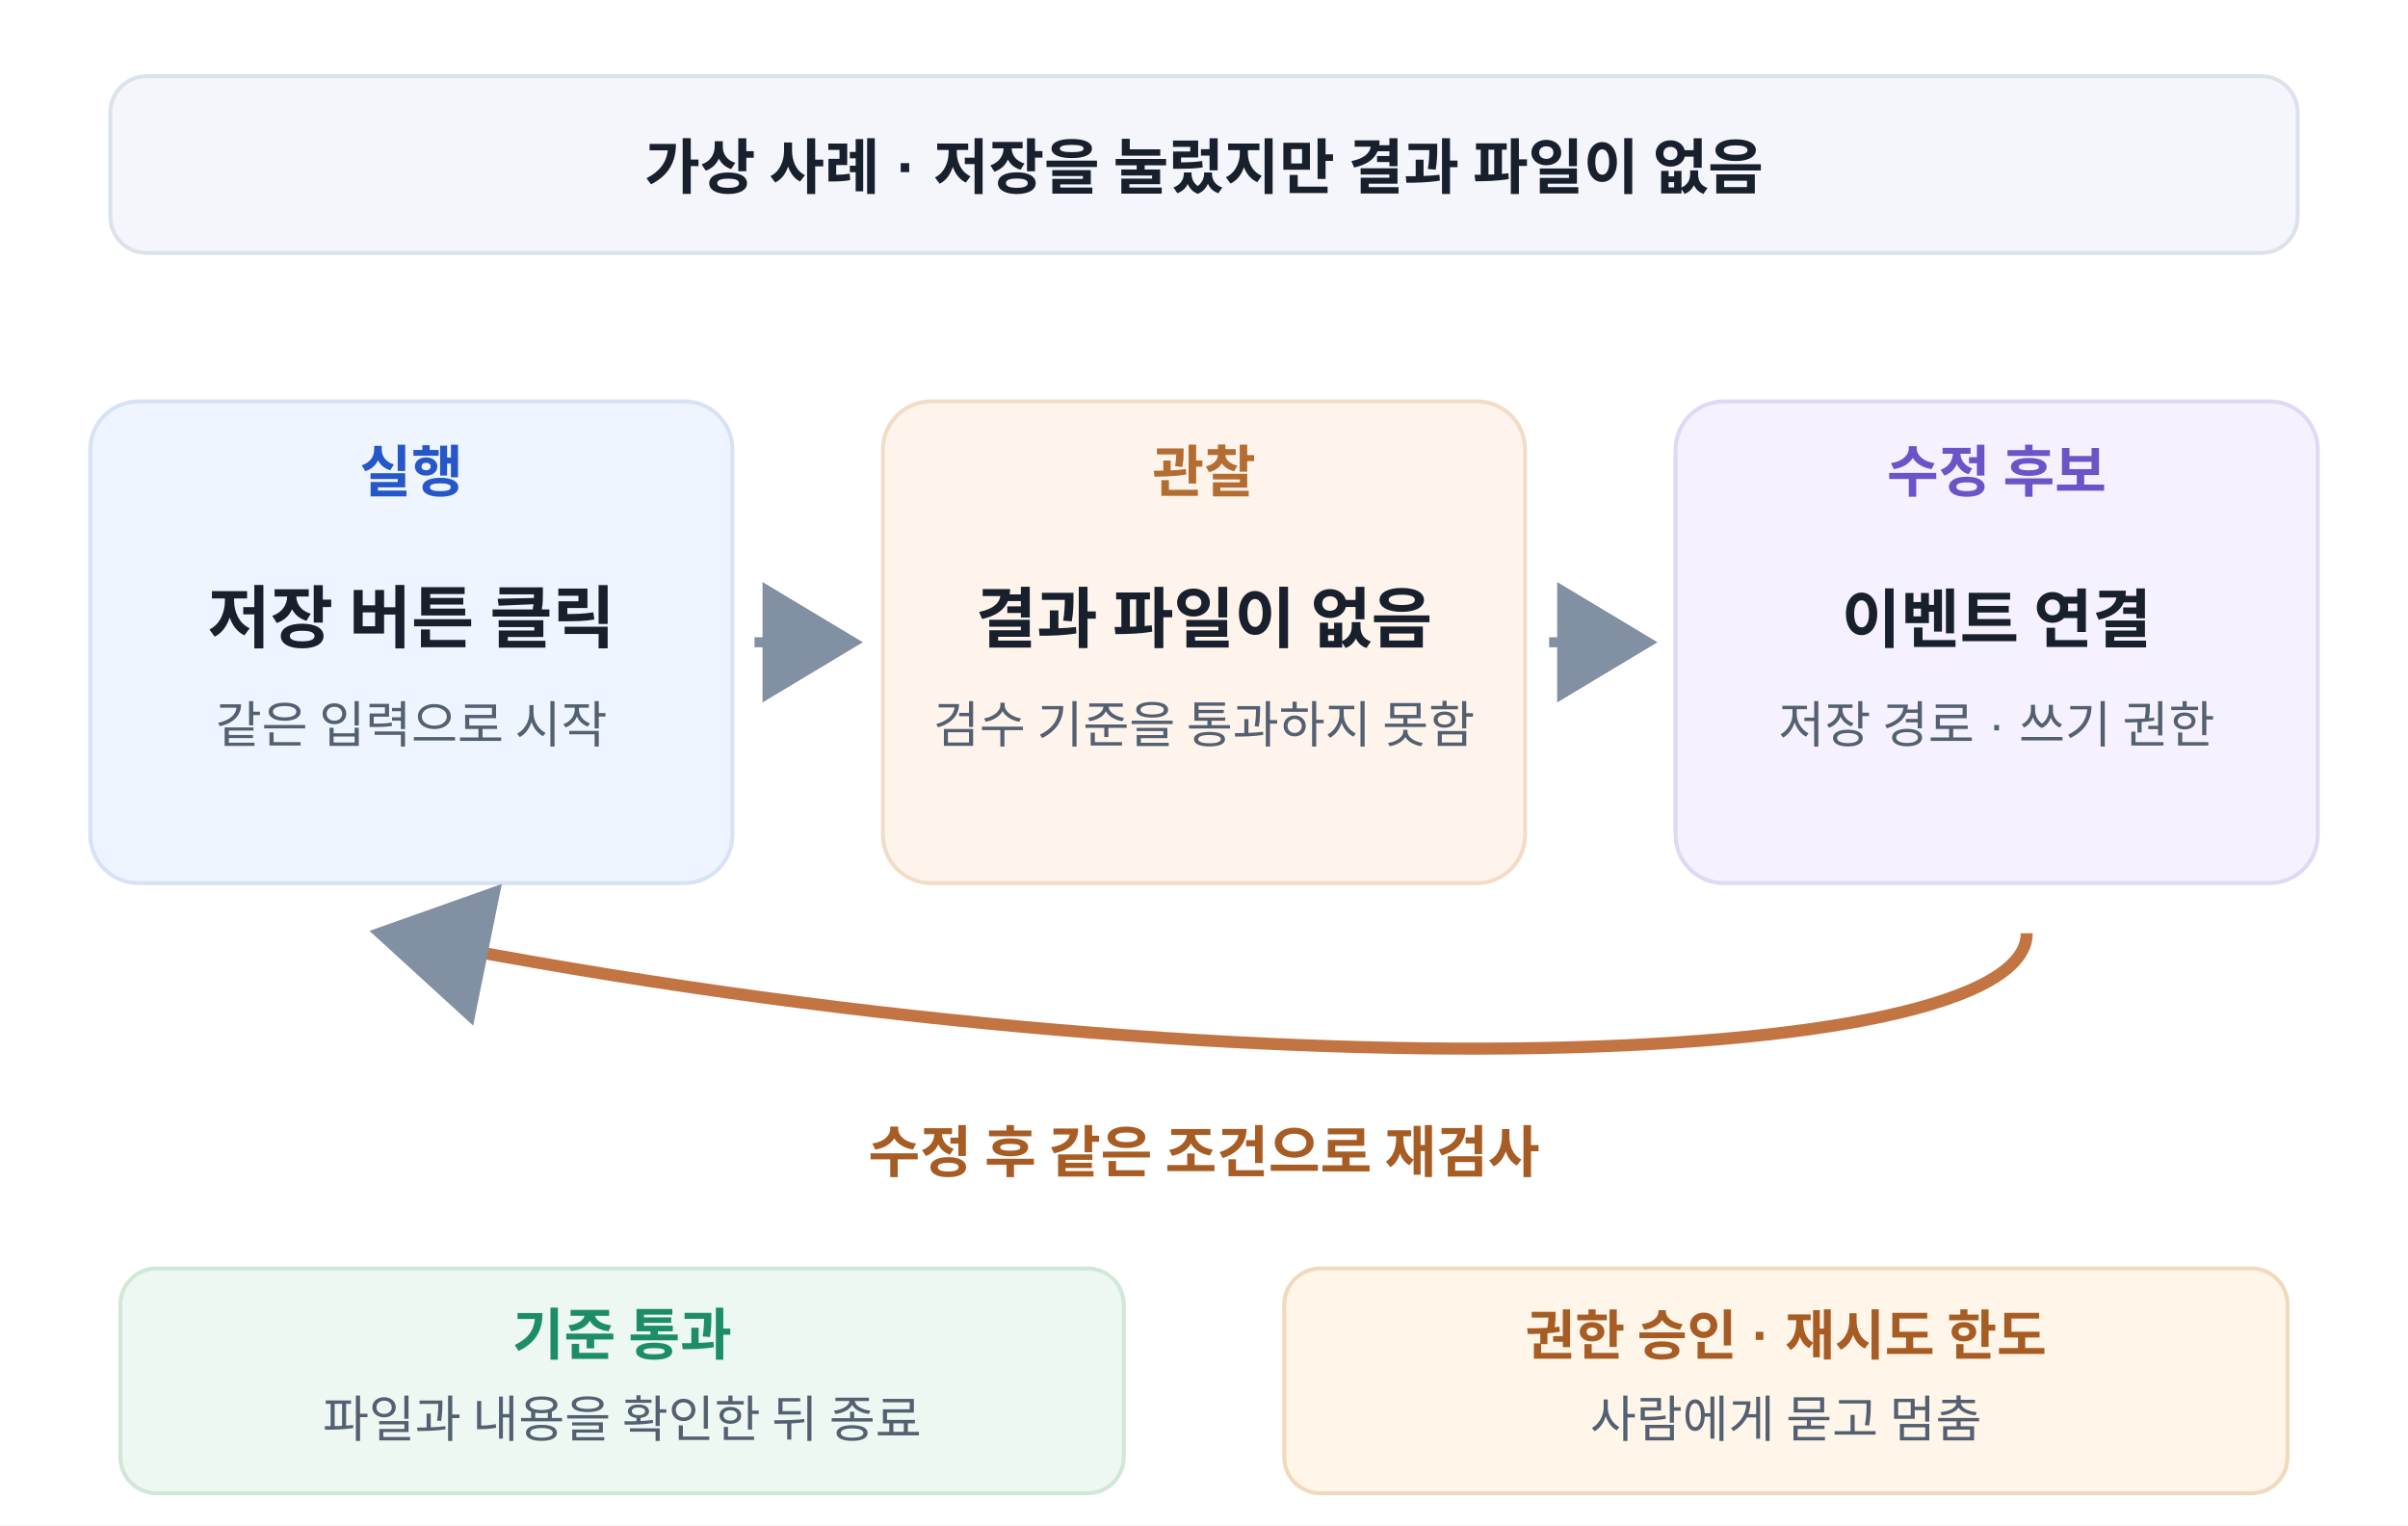
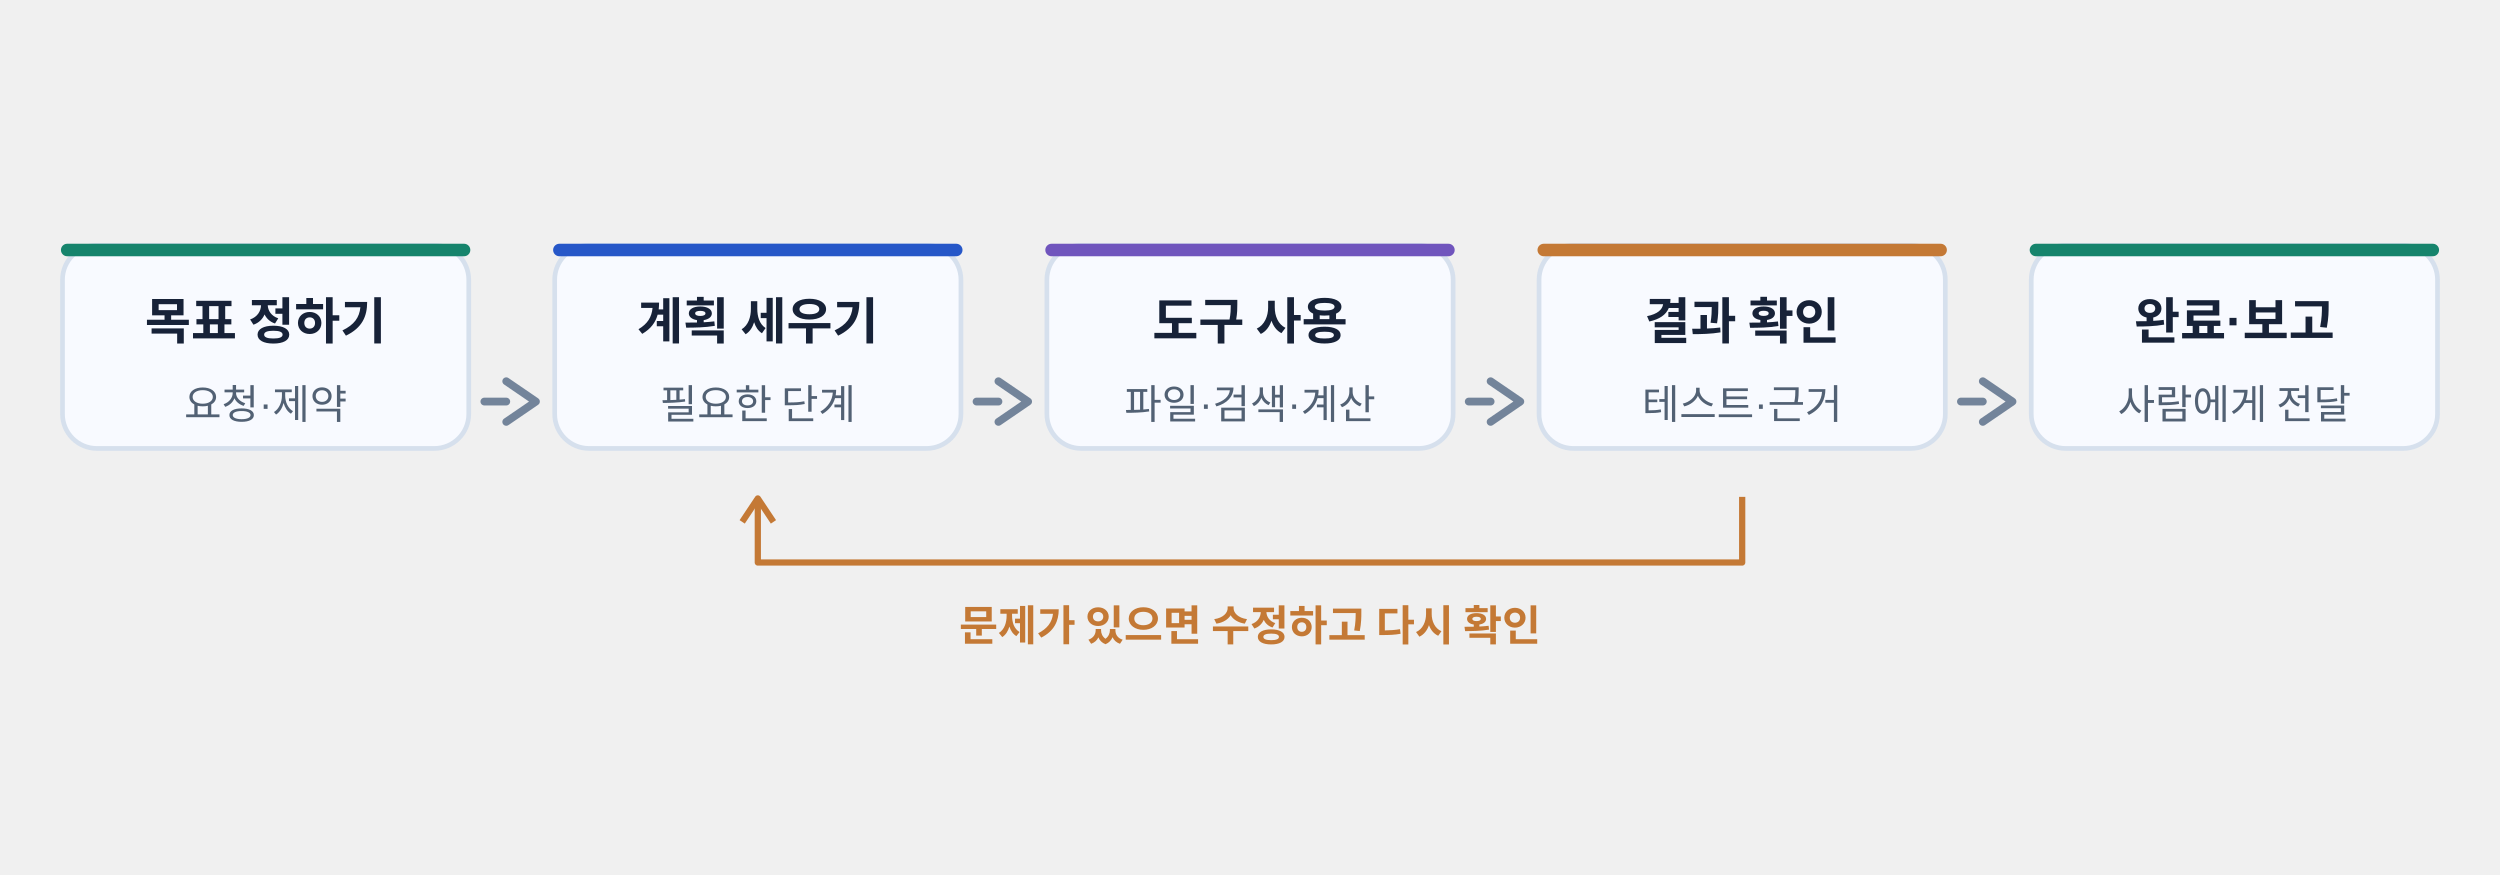
- <svg xmlns="http://www.w3.org/2000/svg" width="1200" height="760" viewBox="0 0 1200 760" role="img">
-   <defs>
-     <marker id="arrow" markerWidth="12" markerHeight="12" refX="9" refY="6" orient="auto">
-       <path d="M0 0 L10 6 L0 12 Z" fill="#8290a4" />
-     </marker>
-   </defs>
-   <rect width="100%" height="100%" fill="#fff" />
-   <rect x="55" y="38" width="1090" height="88" rx="18" fill="#f4f6fb" stroke="#dce2ec" stroke-width="2" />
-   <text x="600" y="94" fill="#18202d" font-family="Pretendard,Arial,sans-serif" font-size="30" font-weight="700" text-anchor="middle">가상 사례 · 저장을 눌렀지만 결과 파일이 없음</text>
-   <rect x="45" y="200" width="320" height="240" rx="24" fill="#eff5ff" stroke="#d8e2f5" stroke-width="2" />
-   <text x="205" y="245" fill="#2657c8" font-family="Pretendard,Arial,sans-serif" font-size="28" font-weight="700" text-anchor="middle">실행</text>
-   <text x="205" y="320" fill="#18202d" font-family="Pretendard,Arial,sans-serif" font-size="34" font-weight="700" text-anchor="middle">저장 버튼 클릭</text>
-   <text x="205" y="370" fill="#536071" font-family="Pretendard,Arial,sans-serif" font-size="25" font-weight="500" text-anchor="middle">같은 입력으로 시작</text>
-   <path d="M376 320 L425 320" fill="none" stroke="#8290a4" stroke-width="5" marker-end="url(#arrow)" />
-   <rect x="440" y="200" width="320" height="240" rx="24" fill="#fff4eb" stroke="#f2dcc7" stroke-width="2" />
-   <text x="600" y="245" fill="#b36c31" font-family="Pretendard,Arial,sans-serif" font-size="28" font-weight="700" text-anchor="middle">관찰</text>
-   <text x="600" y="320" fill="#18202d" font-family="Pretendard,Arial,sans-serif" font-size="33" font-weight="700" text-anchor="middle">결과 파일이 없음</text>
-   <text x="600" y="370" fill="#536071" font-family="Pretendard,Arial,sans-serif" font-size="25" font-weight="500" text-anchor="middle">검수 기준을 통과하지 못함</text>
-   <path d="M772 320 L821 320" fill="none" stroke="#8290a4" stroke-width="5" marker-end="url(#arrow)" />
-   <rect x="835" y="200" width="320" height="240" rx="24" fill="#f5f1ff" stroke="#e0d8f4" stroke-width="2" />
-   <text x="995" y="245" fill="#6b54c8" font-family="Pretendard,Arial,sans-serif" font-size="28" font-weight="700" text-anchor="middle">수정 후보</text>
-   <text x="995" y="320" fill="#18202d" font-family="Pretendard,Arial,sans-serif" font-size="32" font-weight="700" text-anchor="middle">이벤트 연결</text>
-   <text x="995" y="370" fill="#536071" font-family="Pretendard,Arial,sans-serif" font-size="25" font-weight="500" text-anchor="middle">저장 경로 · 쓰기 권한</text>
-   <path d="M1010 465 C1010 535 600 548 190 465" fill="none" stroke="#c27442" stroke-width="6" marker-end="url(#arrow)" />
-   <text x="600" y="584" fill="#a75c24" font-family="Pretendard,Arial,sans-serif" font-size="28" font-weight="700" text-anchor="middle">수정 후 같은 조건으로 재검사</text>
-   <rect x="60" y="632" width="500" height="112" rx="18" fill="#eef8f2" stroke="#cfe8d7" stroke-width="2" />
-   <text x="310" y="675" fill="#1c8d68" font-family="Pretendard,Arial,sans-serif" font-size="28" font-weight="700" text-anchor="middle">기준 통과</text>
-   <text x="310" y="716" fill="#536071" font-family="Pretendard,Arial,sans-serif" font-size="25" font-weight="500" text-anchor="middle">파일과 내용을 확인한 뒤 종료</text>
-   <rect x="640" y="632" width="500" height="112" rx="18" fill="#fff5e9" stroke="#f1d9bd" stroke-width="2" />
-   <text x="890" y="675" fill="#a75c24" font-family="Pretendard,Arial,sans-serif" font-size="27" font-weight="700" text-anchor="middle">권한 승인 · 재시도 한도</text>
-   <text x="890" y="716" fill="#536071" font-family="Pretendard,Arial,sans-serif" font-size="25" font-weight="500" text-anchor="middle">사람에게 묻고 멈춤</text>
+ <svg xmlns="http://www.w3.org/2000/svg" width="1600" height="560" viewBox="0 0 1600 560" role="img">
+   <rect x="40" y="157" width="260" height="130" rx="22" fill="#f8faff" stroke="#d6e0ed" stroke-width="3" />
+   <path d="M43 160 H297" stroke="#16846c" stroke-width="8" stroke-linecap="round" />
+   <text x="170.0" y="217" fill="#172238" font-family="Pretendard,Arial,sans-serif" font-size="32" font-weight="700" text-anchor="middle">목표 정하기</text>
+   <text x="170.0" y="268" fill="#526174" font-family="Pretendard,Arial,sans-serif" font-size="26" font-weight="500" text-anchor="middle">요청·제약</text>
+   <rect x="355" y="157" width="260" height="130" rx="22" fill="#f8faff" stroke="#d6e0ed" stroke-width="3" />
+   <path d="M358 160 H612" stroke="#2657c8" stroke-width="8" stroke-linecap="round" />
+   <text x="485.0" y="217" fill="#172238" font-family="Pretendard,Arial,sans-serif" font-size="32" font-weight="700" text-anchor="middle">계획 세우기</text>
+   <text x="485.0" y="268" fill="#526174" font-family="Pretendard,Arial,sans-serif" font-size="26" font-weight="500" text-anchor="middle">필요한 단계</text>
+   <rect x="670" y="157" width="260" height="130" rx="22" fill="#f8faff" stroke="#d6e0ed" stroke-width="3" />
+   <path d="M673 160 H927" stroke="#7055bd" stroke-width="8" stroke-linecap="round" />
+   <text x="800.0" y="217" fill="#172238" font-family="Pretendard,Arial,sans-serif" font-size="32" font-weight="700" text-anchor="middle">도구 사용</text>
+   <text x="800.0" y="268" fill="#526174" font-family="Pretendard,Arial,sans-serif" font-size="26" font-weight="500" text-anchor="middle">파일·검색·계산</text>
+   <rect x="985" y="157" width="260" height="130" rx="22" fill="#f8faff" stroke="#d6e0ed" stroke-width="3" />
+   <path d="M988 160 H1242" stroke="#c47935" stroke-width="8" stroke-linecap="round" />
+   <text x="1115.0" y="217" fill="#172238" font-family="Pretendard,Arial,sans-serif" font-size="32" font-weight="700" text-anchor="middle">결과 확인</text>
+   <text x="1115.0" y="268" fill="#526174" font-family="Pretendard,Arial,sans-serif" font-size="26" font-weight="500" text-anchor="middle">테스트·근거</text>
+   <rect x="1300" y="157" width="260" height="130" rx="22" fill="#f8faff" stroke="#d6e0ed" stroke-width="3" />
+   <path d="M1303 160 H1557" stroke="#16846c" stroke-width="8" stroke-linecap="round" />
+   <text x="1430.0" y="217" fill="#172238" font-family="Pretendard,Arial,sans-serif" font-size="32" font-weight="700" text-anchor="middle">완료·보고</text>
+   <text x="1430.0" y="268" fill="#526174" font-family="Pretendard,Arial,sans-serif" font-size="26" font-weight="500" text-anchor="middle">사람에게 전달</text>
+   <path d="M310 257 H324" fill="none" stroke="#73849a" stroke-width="5" stroke-linecap="round" />
+   <path d="M324 244 L343 257 L324 270" fill="none" stroke="#73849a" stroke-width="5" stroke-linejoin="round" stroke-linecap="round" />
+   <path d="M625 257 H639" fill="none" stroke="#73849a" stroke-width="5" stroke-linecap="round" />
+   <path d="M639 244 L658 257 L639 270" fill="none" stroke="#73849a" stroke-width="5" stroke-linejoin="round" stroke-linecap="round" />
+   <path d="M940 257 H954" fill="none" stroke="#73849a" stroke-width="5" stroke-linecap="round" />
+   <path d="M954 244 L973 257 L954 270" fill="none" stroke="#73849a" stroke-width="5" stroke-linejoin="round" stroke-linecap="round" />
+   <path d="M1255 257 H1269" fill="none" stroke="#73849a" stroke-width="5" stroke-linecap="round" />
+   <path d="M1269 244 L1288 257 L1269 270" fill="none" stroke="#73849a" stroke-width="5" stroke-linejoin="round" stroke-linecap="round" />
+   <path d="M1115 318 V360 H485 V319" fill="none" stroke="#c47935" stroke-width="4" stroke-linejoin="round" />
+   <path d="M475 334 L485 319 L495 334" fill="none" stroke="#c47935" stroke-width="4" stroke-linejoin="round" />
+   <text x="800" y="410" fill="#c47935" font-family="Pretendard,Arial,sans-serif" font-size="27" font-weight="600" text-anchor="middle">문제가 있으면 수정하고 다시 확인</text>
</svg>
